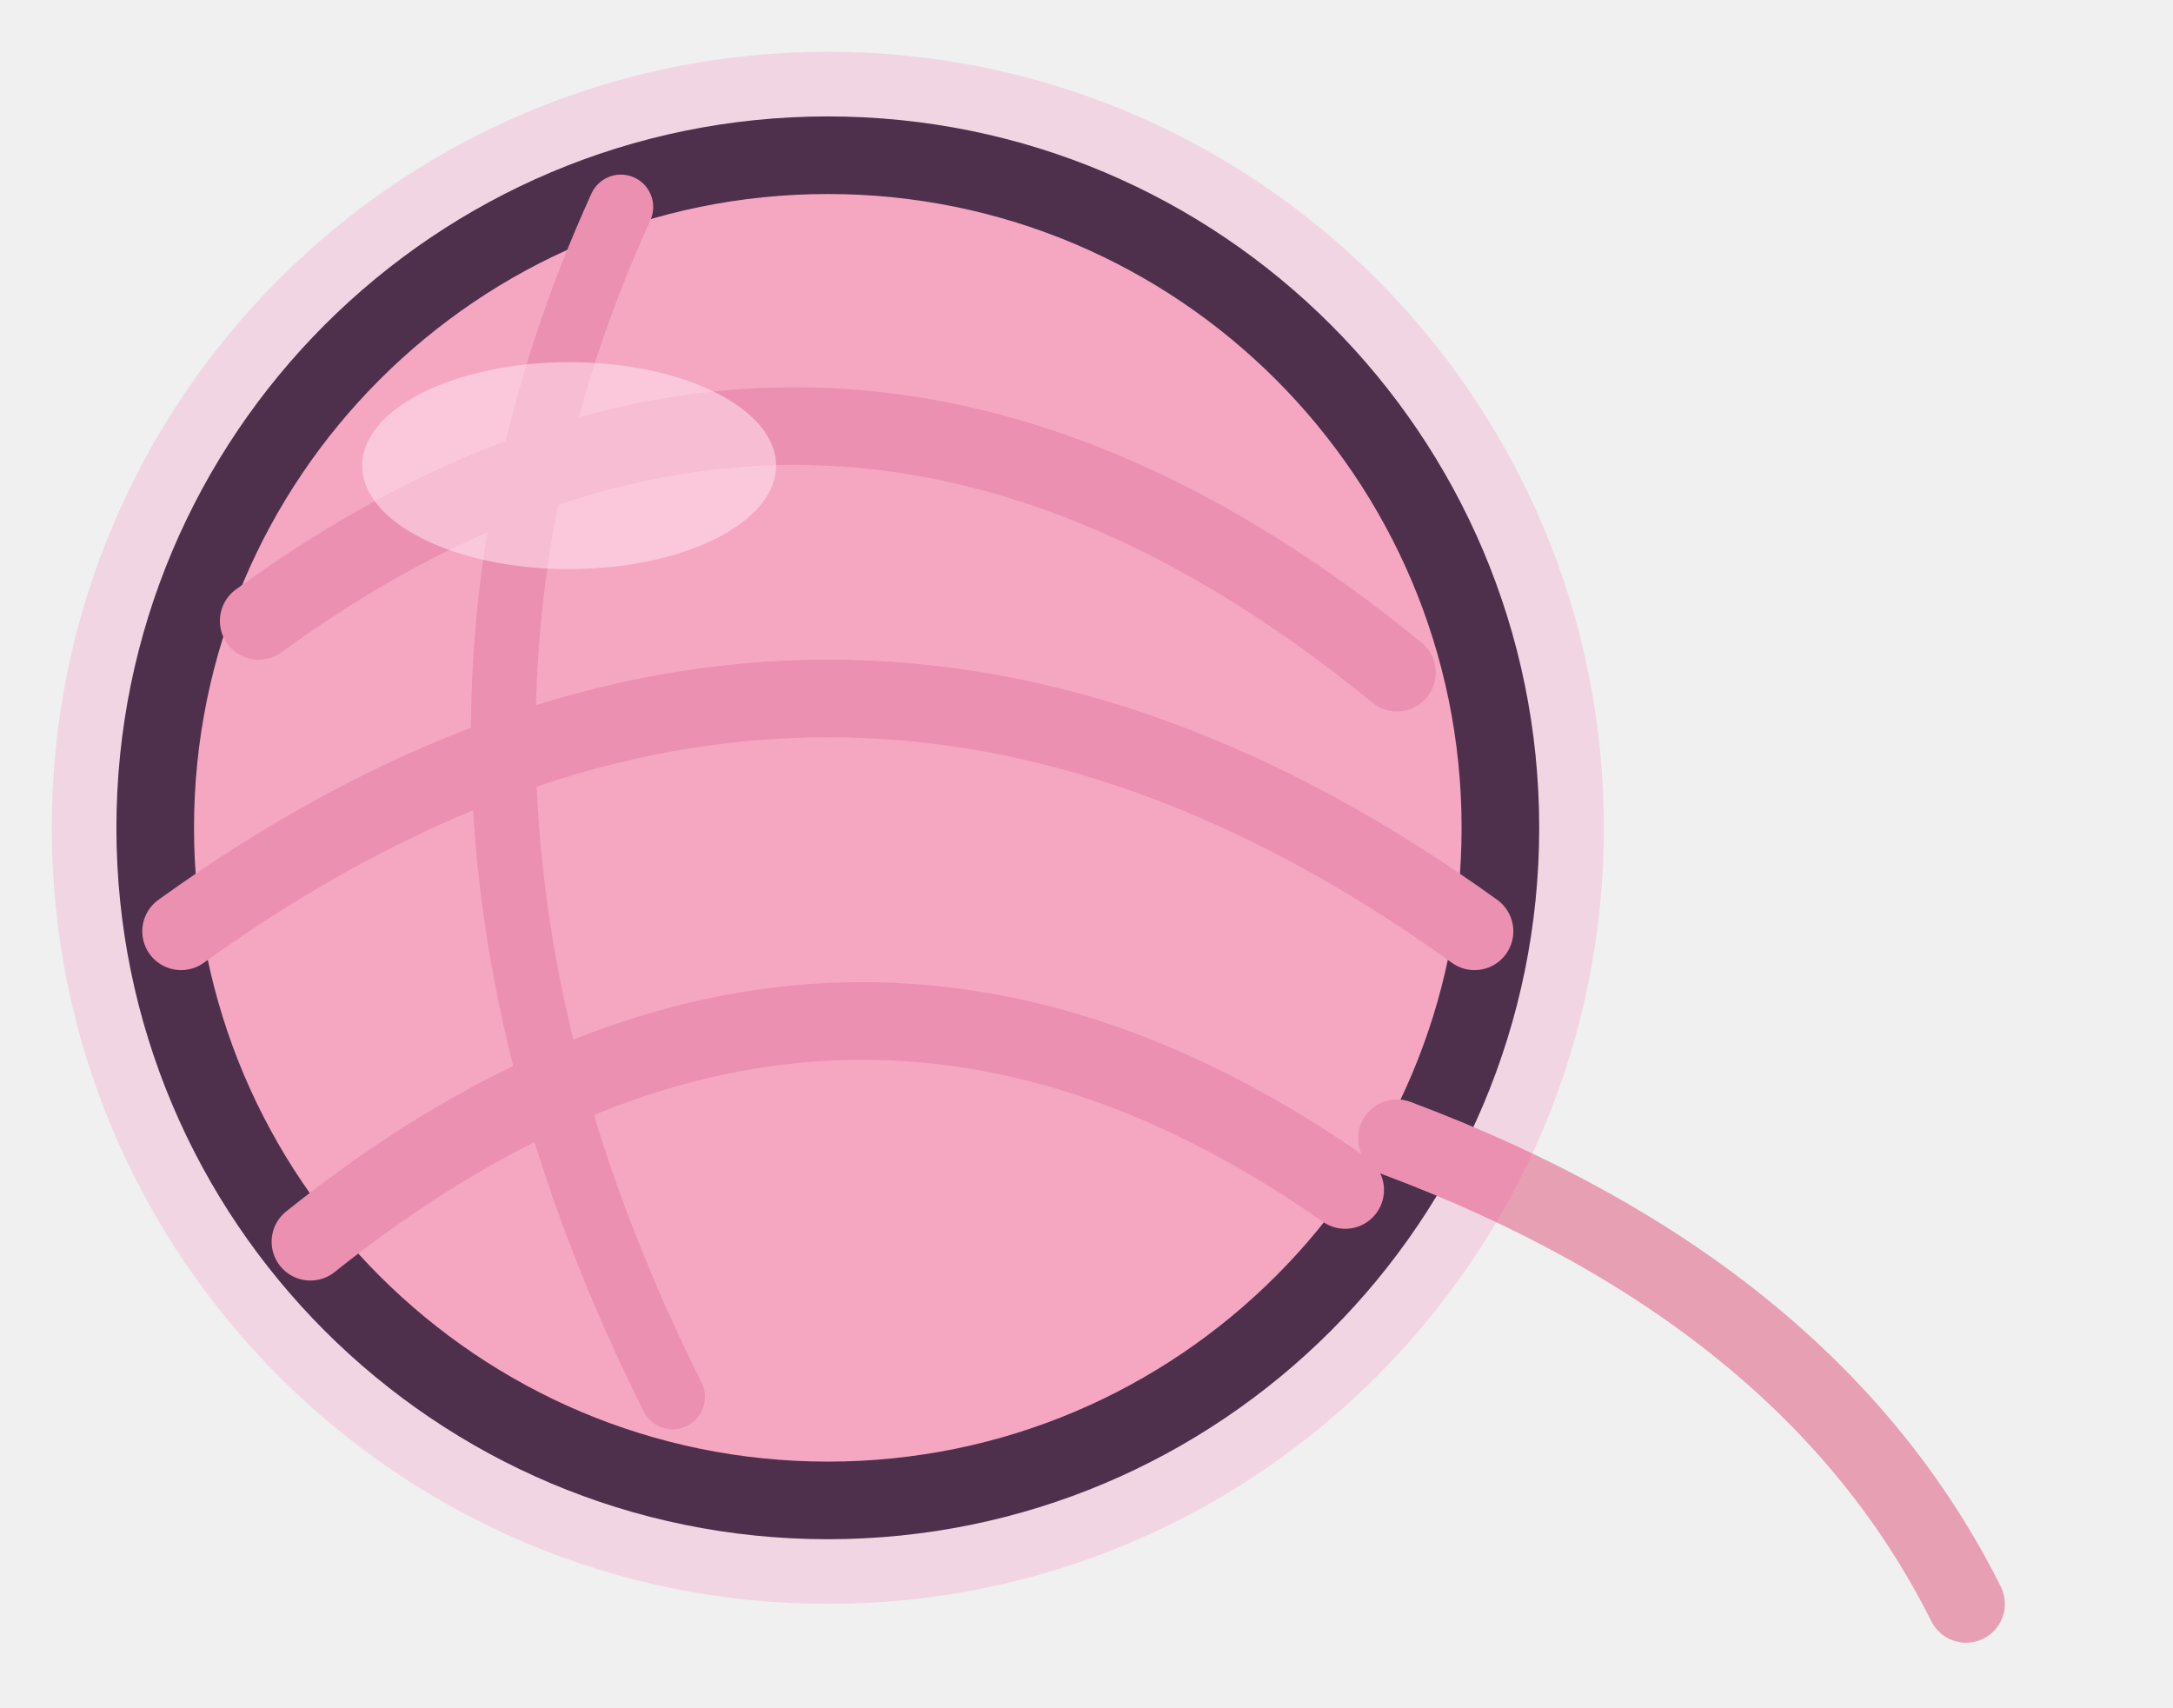
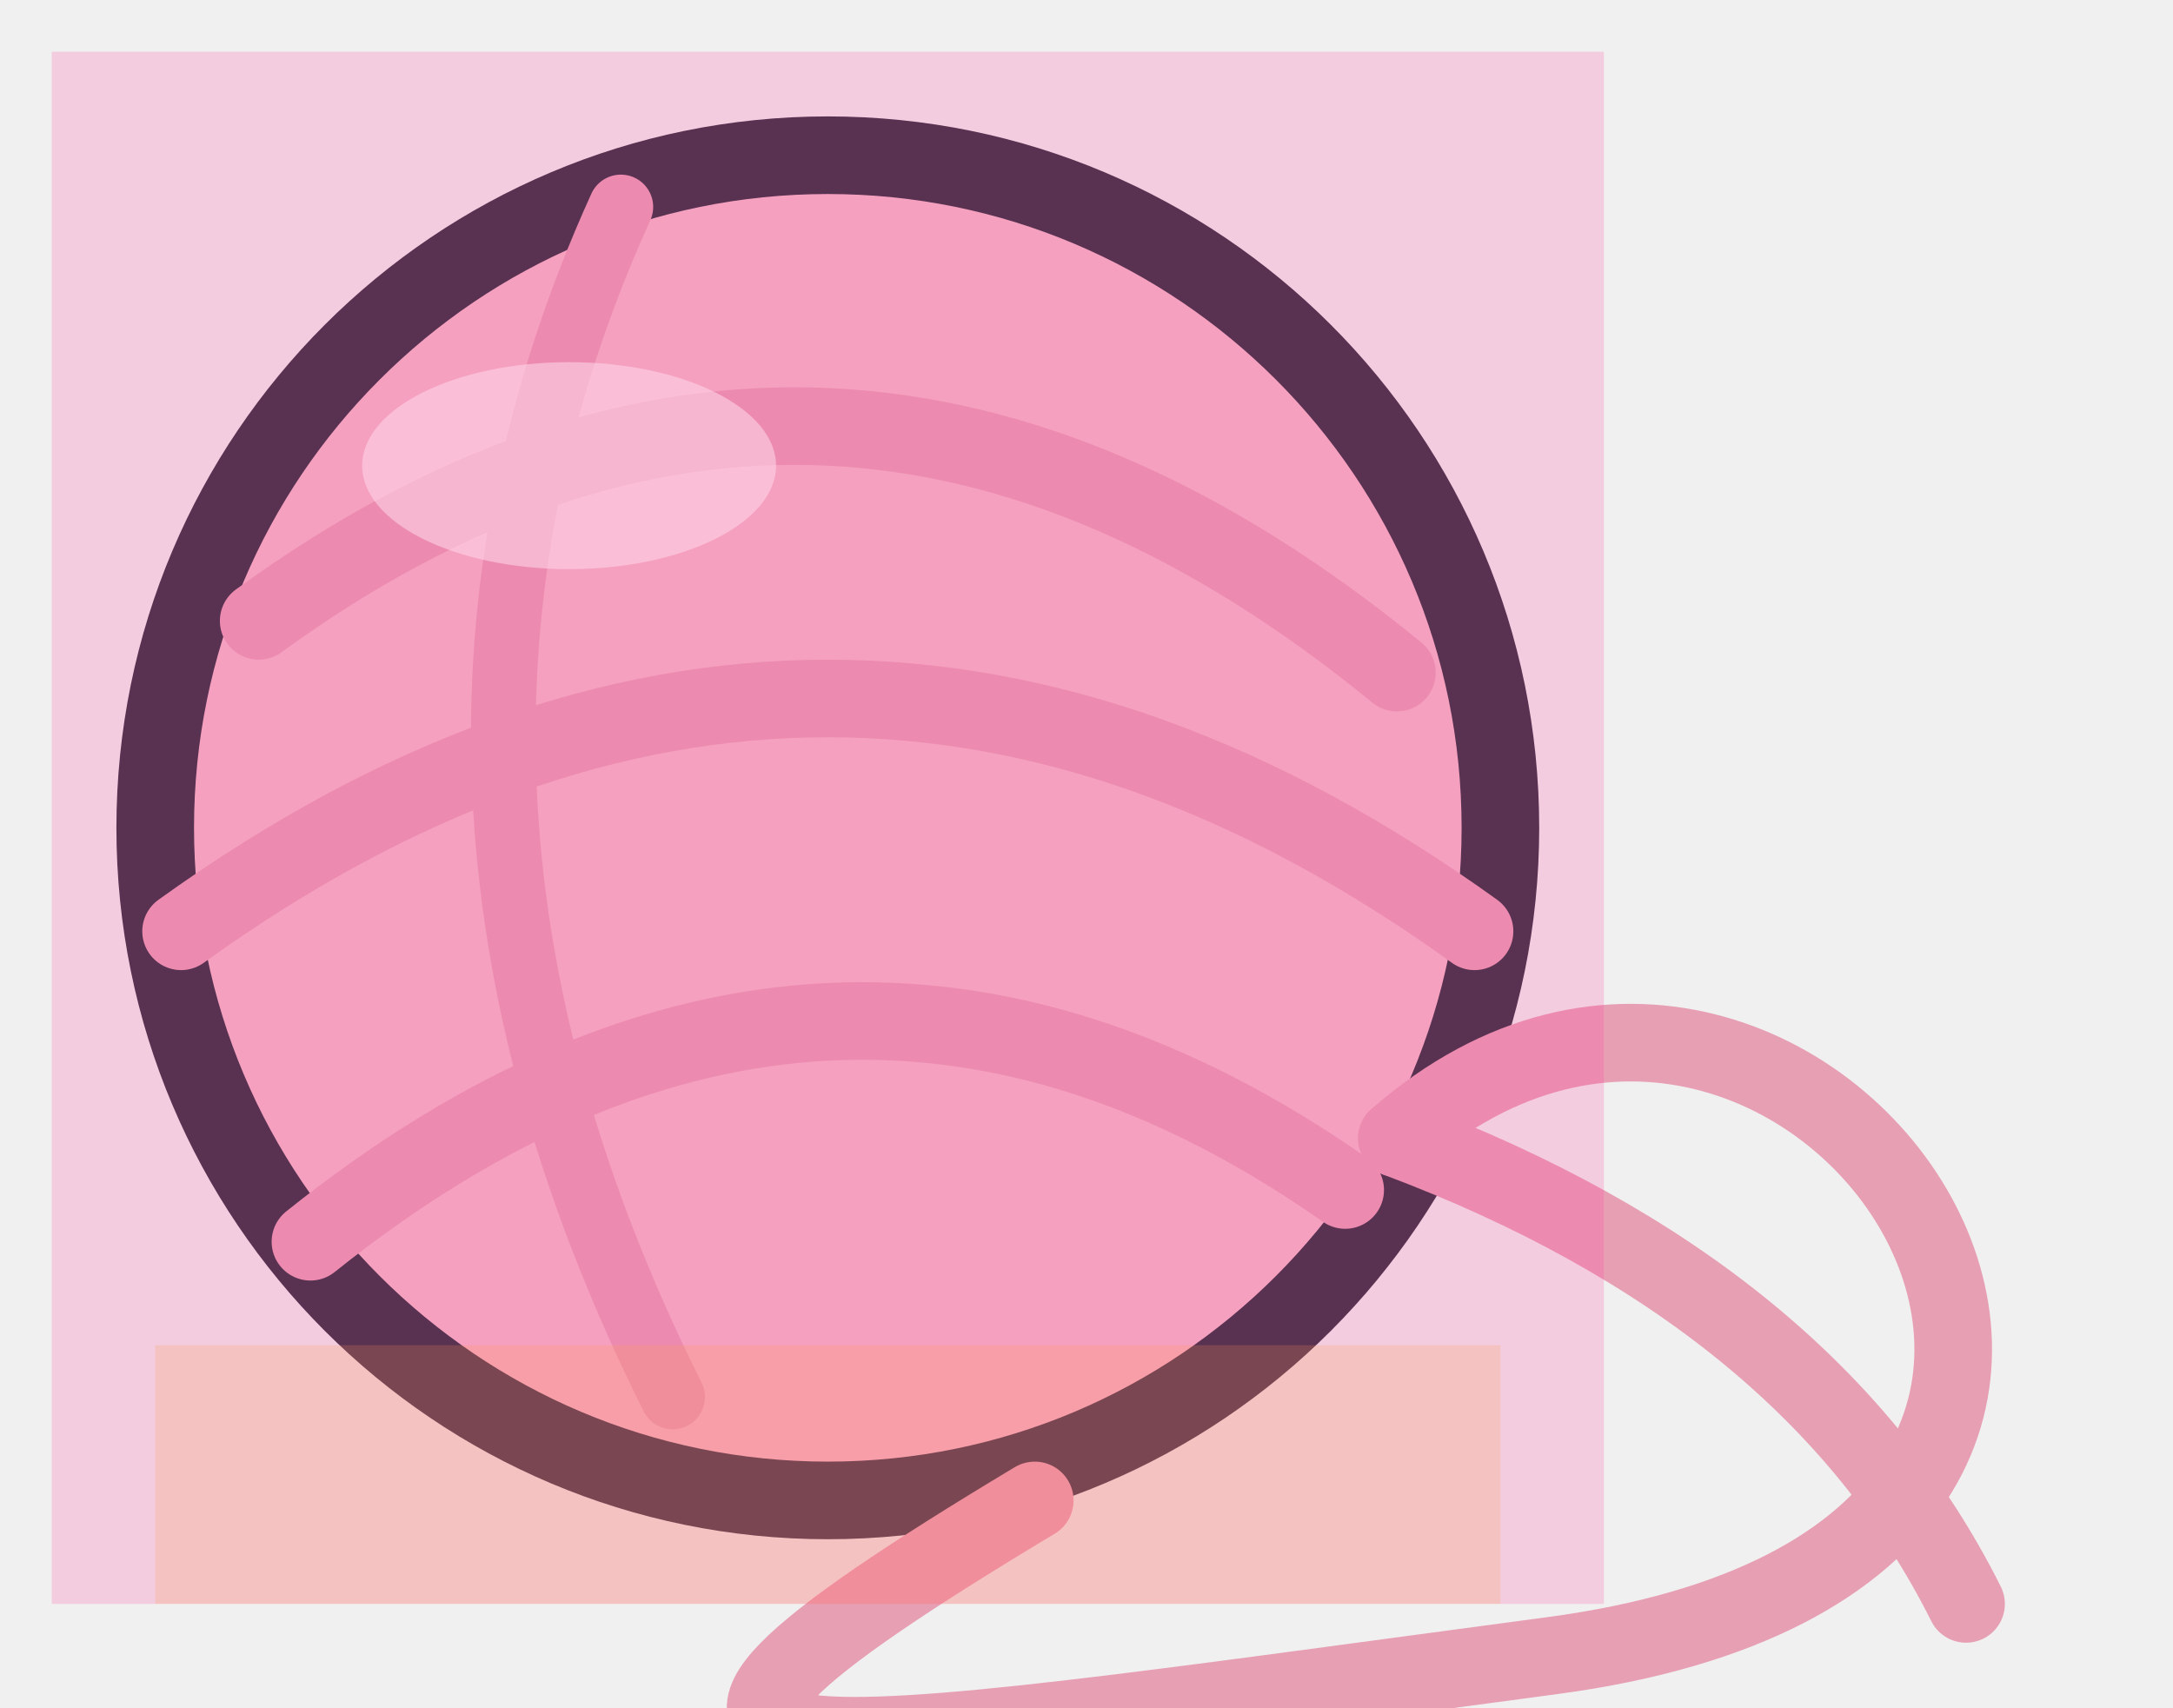
<svg xmlns="http://www.w3.org/2000/svg" viewBox="0 0 84 66" width="84" height="66">
  <g id="klubko">
-     <circle cx="32" cy="32" r="26" fill="#F3B9C8" stroke="#2F2E3F" stroke-width="3" />
-     <path d="M 10 24 Q 32 8 54 26" stroke="#E79FB4" stroke-width="3" fill="none" stroke-linecap="round" />
-     <path d="M 7 36 Q 32 18 57 36" stroke="#E79FB4" stroke-width="3" fill="none" stroke-linecap="round" />
-     <path d="M 12 48 Q 32 32 52 46" stroke="#E79FB4" stroke-width="3" fill="none" stroke-linecap="round" />
-     <path d="M 24 8 Q 14 30 26 54" stroke="#E79FB4" stroke-width="2.5" fill="none" stroke-linecap="round" />
-     <ellipse cx="22" cy="18" rx="8" ry="4" fill="#FFFFFF" opacity="0.55" />
+     <circle cx="32" cy="32" r="26" fill="#F3B9C8" stroke="#2F2E3F" stroke-width="3" stroke-linejoin="round" stroke-linecap="round" />
+     <path d="M 10 24 Q 32 8 54 26" fill="none" stroke="#E79FB4" stroke-width="3" stroke-linejoin="round" stroke-linecap="round" />
+     <path d="M 7 36 Q 32 18 57 36" fill="none" stroke="#E79FB4" stroke-width="3" stroke-linejoin="round" stroke-linecap="round" />
+     <path d="M 12 48 Q 32 32 52 46" fill="none" stroke="#E79FB4" stroke-width="3" stroke-linejoin="round" stroke-linecap="round" />
+     <path d="M 24 8 Q 14 30 26 54" fill="none" stroke="#E79FB4" stroke-width="2.5" stroke-linejoin="round" stroke-linecap="round" />
+     <ellipse cx="22" cy="18" rx="8" ry="4" fill="#FFFFFF" stroke="none" opacity="0.55" />
  </g>
  <g id="nit">
-     <path d="M 54 44 Q 70 50 76 62" stroke="#E79FB4" stroke-width="3" fill="none" stroke-linecap="round" />
+     <path d="M 54 44 Q 70 50 76 62" fill="none" stroke="#E79FB4" stroke-width="3" stroke-linejoin="round" stroke-linecap="round" />
  </g>
-   <circle id="@dotyk" cx="32" cy="32" r="30" fill="#FF3D9A" opacity="0.15" />
+   <g id="stav: rozmotané" data-state="hidden">
+     <path d="M 54 44 C 70 30 90 60 60 64 S 20 70 40 58" fill="none" stroke="#E79FB4" stroke-width="3" stroke-linejoin="round" stroke-linecap="round" />
+   </g>
+   <rect id="@pata" x="6" y="52" width="52" height="10" fill="#FFB13D" opacity="0.2" />
+   <rect id="@dotyk" x="2" y="2" width="60" height="60" fill="#FF3D9A" opacity="0.2" />
</svg>
